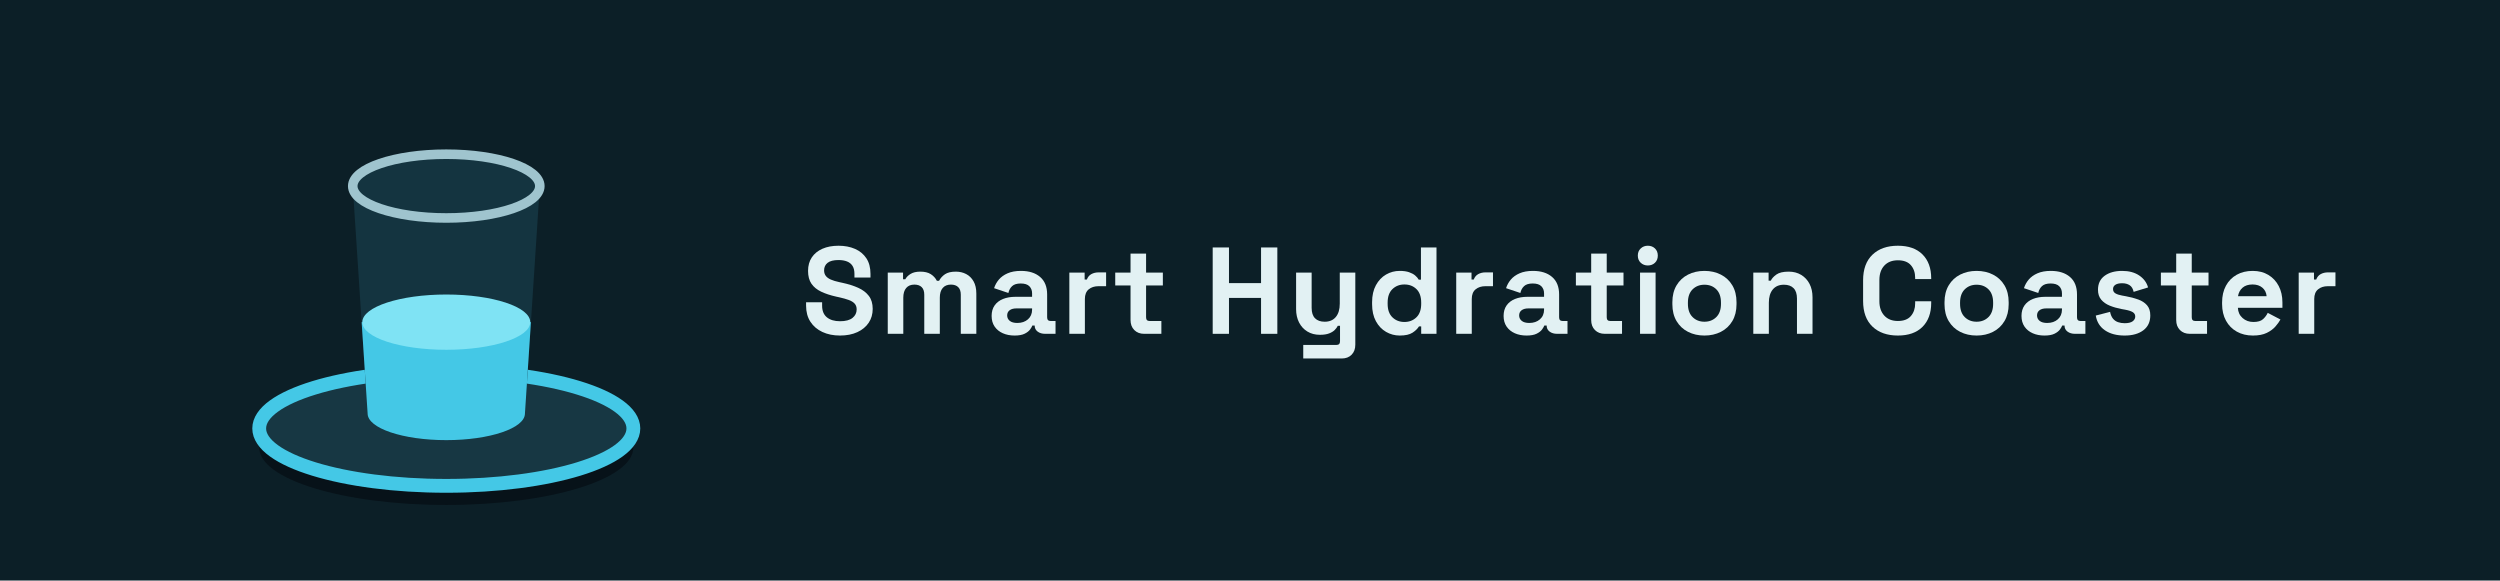
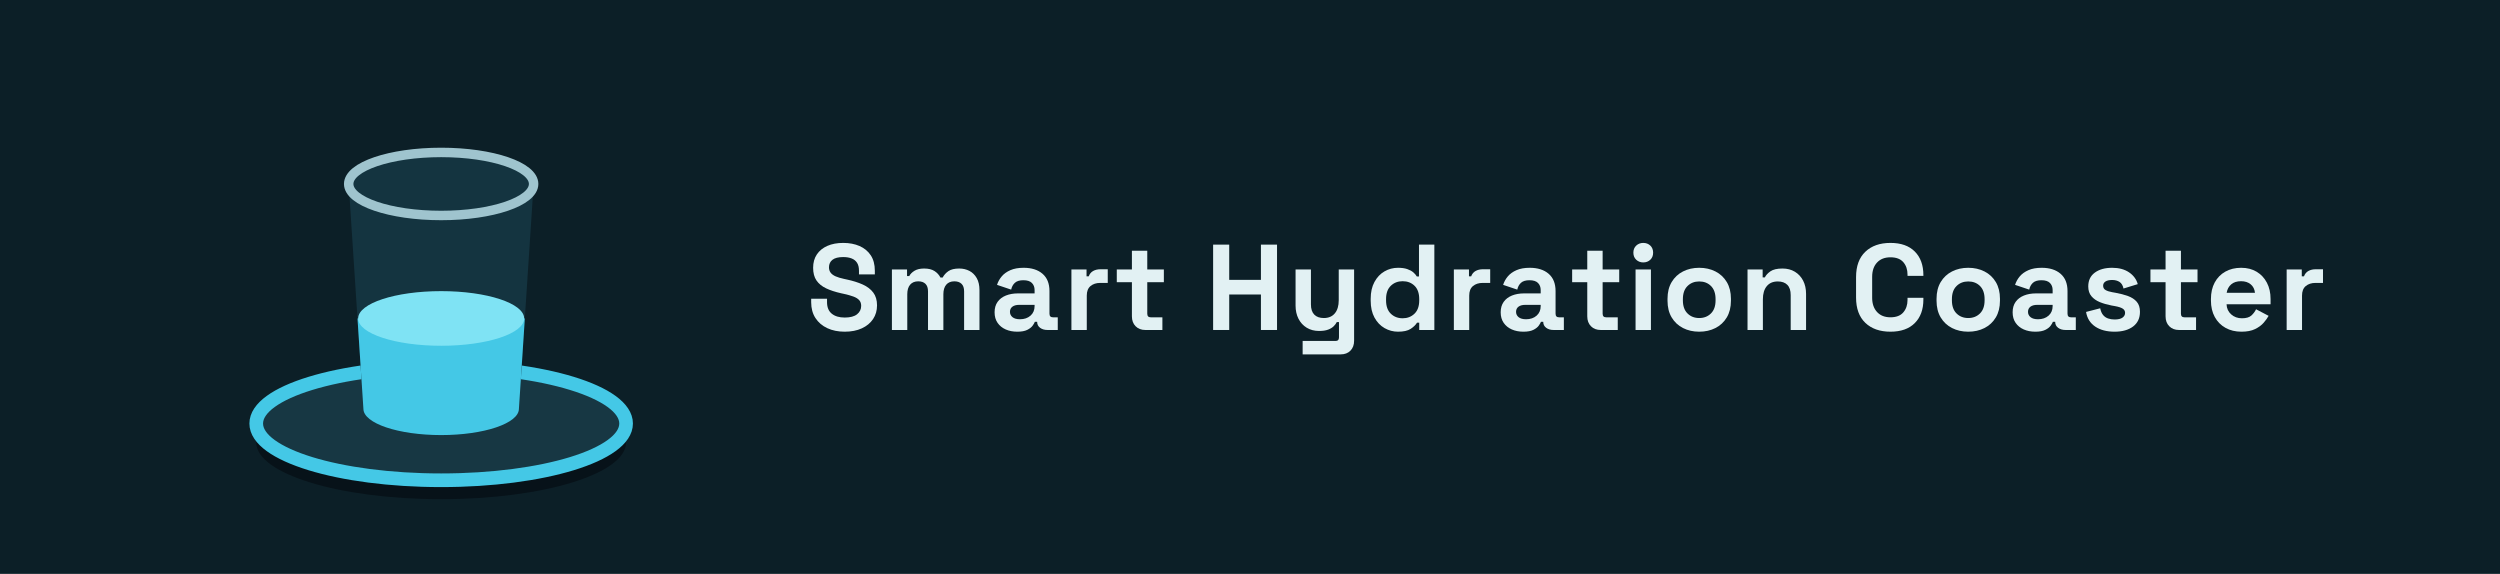
- <svg xmlns="http://www.w3.org/2000/svg" viewBox="0 0 1378 320" width="1378" height="320" role="img" aria-label="Smart Hydration Coaster">
+ <svg xmlns="http://www.w3.org/2000/svg" viewBox="0 0 1394 320" width="1394" height="320" role="img" aria-label="Smart Hydration Coaster">
  <defs>
    <clipPath id="body">
      <path d="M168,158 L182,372 A74,25 0 0 0 330,372 L344,158 Z" />
    </clipPath>
  </defs>
-   <rect width="1378" height="320" fill="#0C1F27" />
+   <rect width="1394" height="320" fill="#0C1F27" />
  <g transform="translate(96 10) scale(0.5859)">
    <ellipse cx="256" cy="404" rx="176" ry="54" fill="#071219" />
    <ellipse cx="256" cy="386" rx="176" ry="54" fill="#173743" stroke="#44C8E6" stroke-width="13" />
    <path d="M168,158 L182,372 A74,25 0 0 0 330,372 L344,158 Z" fill="#143440" />
    <g clip-path="url(#body)">
      <rect x="160" y="286" width="192" height="120" fill="#44C8E6" />
    </g>
    <ellipse cx="256" cy="286" rx="79" ry="26" fill="#7FE3F4" />
    <ellipse cx="256" cy="158" rx="88" ry="30" fill="#143440" stroke="#9FC4CE" stroke-width="9" />
  </g>
-   <g fill="#E2F1F3" transform="translate(442 184)">
+   <g fill="#E2F1F3" transform="translate(450 184)">
    <path transform="translate(0.00 0) scale(0.068 -0.068)" d="M309 -14Q228 -14 166.0 15.0Q104 44 69.0 98.0Q34 152 34 228V256H164V228Q164 165 203.0 133.5Q242 102 309 102Q377 102 410.5 129.0Q444 156 444 198Q444 227 427.5 245.0Q411 263 379.5 274.5Q348 286 303 296L280 301Q208 317 156.5 341.5Q105 366 77.5 406.0Q50 446 50 510Q50 574 80.5 619.5Q111 665 166.5 689.5Q222 714 297 714Q372 714 430.5 688.5Q489 663 522.5 612.5Q556 562 556 486V456H426V486Q426 526 410.5 550.5Q395 575 366.0 586.5Q337 598 297 598Q237 598 208.5 575.5Q180 553 180 514Q180 488 193.5 470.0Q207 452 234.0 440.0Q261 428 303 419L326 414Q401 398 456.5 373.0Q512 348 543.0 307.0Q574 266 574 202Q574 138 541.5 89.5Q509 41 449.5 13.5Q390 -14 309 -14Z" />
    <path transform="translate(42.57 0) scale(0.068 -0.068)" d="M70 0V496H194V442H212Q225 467 255.0 485.5Q285 504 334 504Q387 504 419.0 483.5Q451 463 468 430H486Q503 462 534.0 483.0Q565 504 622 504Q668 504 705.5 484.5Q743 465 765.5 425.5Q788 386 788 326V0H662V317Q662 358 641.0 378.5Q620 399 582 399Q539 399 515.5 371.5Q492 344 492 293V0H366V317Q366 358 345.0 378.5Q324 399 286 399Q243 399 219.5 371.5Q196 344 196 293V0Z" />
    <path transform="translate(102.00 0) scale(0.068 -0.068)" d="M224 -14Q171 -14 129.0 4.5Q87 23 62.5 58.5Q38 94 38 145Q38 196 62.5 230.5Q87 265 130.5 282.5Q174 300 230 300H366V328Q366 363 344.0 385.5Q322 408 274 408Q227 408 204.0 386.5Q181 365 174 331L58 370Q70 408 96.5 439.5Q123 471 167.5 490.5Q212 510 276 510Q374 510 431.0 461.0Q488 412 488 319V134Q488 104 516 104H556V0H472Q435 0 411.0 18.0Q387 36 387 66V67H368Q364 55 350.0 35.5Q336 16 306.0 1.0Q276 -14 224 -14ZM246 88Q299 88 332.5 117.5Q366 147 366 196V206H239Q204 206 184.0 191.0Q164 176 164 149Q164 122 185.0 105.0Q206 88 246 88Z" />
    <path transform="translate(142.66 0) scale(0.068 -0.068)" d="M70 0V496H194V440H212Q223 470 248.5 484.0Q274 498 308 498H368V386H306Q258 386 227.0 360.5Q196 335 196 282V0Z" />
    <path transform="translate(170.95 0) scale(0.068 -0.068)" d="M260 0Q211 0 180.5 30.5Q150 61 150 112V392H26V496H150V650H276V496H412V392H276V134Q276 104 304 104H400V0Z" />
    <path transform="translate(221.95 0) scale(0.068 -0.068)" d="M66 0V700H198V411H458V700H590V0H458V291H198V0Z" />
    <path transform="translate(267.92 0) scale(0.068 -0.068)" d="M124 -200V-90H394Q422 -90 422 -60V65H404Q396 48 379.0 31.0Q362 14 333.0 3.0Q304 -8 259 -8Q201 -8 157.5 18.5Q114 45 90.0 92.0Q66 139 66 200V496H192V210Q192 154 219.5 126.0Q247 98 298 98Q356 98 388.0 136.5Q420 175 420 244V496H546V-88Q546 -139 516.0 -169.5Q486 -200 436 -200Z" />
    <path transform="translate(311.17 0) scale(0.068 -0.068)" d="M270 -14Q211 -14 159.5 15.5Q108 45 77.0 102.0Q46 159 46 240V256Q46 337 77.0 394.0Q108 451 159.0 480.5Q210 510 270 510Q315 510 345.5 499.5Q376 489 395.0 473.0Q414 457 424 439H442V700H568V0H444V60H426Q409 32 373.5 9.0Q338 -14 270 -14ZM308 96Q366 96 405.0 133.5Q444 171 444 243V253Q444 325 405.5 362.5Q367 400 308 400Q250 400 211.0 362.5Q172 325 172 253V243Q172 171 211.0 133.5Q250 96 308 96Z" />
    <path transform="translate(355.91 0) scale(0.068 -0.068)" d="M70 0V496H194V440H212Q223 470 248.5 484.0Q274 498 308 498H368V386H306Q258 386 227.0 360.5Q196 335 196 282V0Z" />
    <path transform="translate(384.20 0) scale(0.068 -0.068)" d="M224 -14Q171 -14 129.0 4.5Q87 23 62.5 58.5Q38 94 38 145Q38 196 62.5 230.5Q87 265 130.5 282.5Q174 300 230 300H366V328Q366 363 344.0 385.5Q322 408 274 408Q227 408 204.0 386.5Q181 365 174 331L58 370Q70 408 96.5 439.5Q123 471 167.5 490.5Q212 510 276 510Q374 510 431.0 461.0Q488 412 488 319V134Q488 104 516 104H556V0H472Q435 0 411.0 18.0Q387 36 387 66V67H368Q364 55 350.0 35.5Q336 16 306.0 1.0Q276 -14 224 -14ZM246 88Q299 88 332.5 117.5Q366 147 366 196V206H239Q204 206 184.0 191.0Q164 176 164 149Q164 122 185.0 105.0Q206 88 246 88Z" />
    <path transform="translate(424.86 0) scale(0.068 -0.068)" d="M260 0Q211 0 180.5 30.5Q150 61 150 112V392H26V496H150V650H276V496H412V392H276V134Q276 104 304 104H400V0Z" />
    <path transform="translate(457.23 0) scale(0.068 -0.068)" d="M70 0V496H196V0ZM133 554Q99 554 75.5 576.0Q52 598 52 634Q52 670 75.5 692.0Q99 714 133 714Q168 714 191.0 692.0Q214 670 214 634Q214 598 191.0 576.0Q168 554 133 554Z" />
    <path transform="translate(476.68 0) scale(0.068 -0.068)" d="M306 -14Q232 -14 173.0 16.0Q114 46 80.0 103.0Q46 160 46 240V256Q46 336 80.0 393.0Q114 450 173.0 480.0Q232 510 306 510Q380 510 439.0 480.0Q498 450 532.0 393.0Q566 336 566 256V240Q566 160 532.0 103.0Q498 46 439.0 16.0Q380 -14 306 -14ZM306 98Q364 98 402.0 135.5Q440 173 440 243V253Q440 323 402.5 360.5Q365 398 306 398Q248 398 210.0 360.5Q172 323 172 253V243Q172 173 210.0 135.5Q248 98 306 98Z" />
    <path transform="translate(519.66 0) scale(0.068 -0.068)" d="M70 0V496H194V431H212Q224 457 257.0 480.5Q290 504 357 504Q415 504 458.5 477.5Q502 451 526.0 404.5Q550 358 550 296V0H424V286Q424 342 396.5 370.0Q369 398 318 398Q260 398 228.0 359.5Q196 321 196 252V0Z" />
    <path transform="translate(581.54 0) scale(0.068 -0.068)" d="M332 -14Q202 -14 126.0 58.5Q50 131 50 266V434Q50 569 126.0 641.5Q202 714 332 714Q461 714 531.5 643.5Q602 573 602 450V444H472V454Q472 516 437.5 556.0Q403 596 332 596Q262 596 222.0 553.0Q182 510 182 436V264Q182 191 222.0 147.5Q262 104 332 104Q403 104 437.5 144.5Q472 185 472 246V264H602V250Q602 127 531.5 56.5Q461 -14 332 -14Z" />
    <path transform="translate(626.69 0) scale(0.068 -0.068)" d="M306 -14Q232 -14 173.0 16.0Q114 46 80.0 103.0Q46 160 46 240V256Q46 336 80.0 393.0Q114 450 173.0 480.0Q232 510 306 510Q380 510 439.0 480.0Q498 450 532.0 393.0Q566 336 566 256V240Q566 160 532.0 103.0Q498 46 439.0 16.0Q380 -14 306 -14ZM306 98Q364 98 402.0 135.5Q440 173 440 243V253Q440 323 402.5 360.5Q365 398 306 398Q248 398 210.0 360.5Q172 323 172 253V243Q172 173 210.0 135.5Q248 98 306 98Z" />
    <path transform="translate(669.66 0) scale(0.068 -0.068)" d="M224 -14Q171 -14 129.0 4.5Q87 23 62.5 58.5Q38 94 38 145Q38 196 62.5 230.5Q87 265 130.5 282.5Q174 300 230 300H366V328Q366 363 344.0 385.5Q322 408 274 408Q227 408 204.0 386.5Q181 365 174 331L58 370Q70 408 96.5 439.5Q123 471 167.5 490.5Q212 510 276 510Q374 510 431.0 461.0Q488 412 488 319V134Q488 104 516 104H556V0H472Q435 0 411.0 18.0Q387 36 387 66V67H368Q364 55 350.0 35.5Q336 16 306.0 1.0Q276 -14 224 -14ZM246 88Q299 88 332.5 117.5Q366 147 366 196V206H239Q204 206 184.0 191.0Q164 176 164 149Q164 122 185.0 105.0Q206 88 246 88Z" />
    <path transform="translate(710.33 0) scale(0.068 -0.068)" d="M276 -14Q179 -14 117.0 28.0Q55 70 42 148L158 178Q165 143 181.5 123.0Q198 103 222.5 94.5Q247 86 276 86Q320 86 341.0 101.5Q362 117 362 140Q362 163 342.0 175.5Q322 188 278 196L250 201Q198 211 155.0 228.5Q112 246 86.0 277.0Q60 308 60 357Q60 431 114.0 470.5Q168 510 256 510Q339 510 394.0 473.0Q449 436 466 376L349 340Q341 378 316.5 394.0Q292 410 256 410Q220 410 201.0 397.5Q182 385 182 363Q182 339 202.0 327.5Q222 316 256 310L284 305Q340 295 385.5 278.5Q431 262 457.5 231.5Q484 201 484 149Q484 71 427.5 28.5Q371 -14 276 -14Z" />
    <path transform="translate(747.32 0) scale(0.068 -0.068)" d="M260 0Q211 0 180.5 30.5Q150 61 150 112V392H26V496H150V650H276V496H412V392H276V134Q276 104 304 104H400V0Z" />
    <path transform="translate(779.69 0) scale(0.068 -0.068)" d="M296 -14Q222 -14 165.5 17.5Q109 49 77.5 106.5Q46 164 46 242V254Q46 332 77.0 389.5Q108 447 164.0 478.5Q220 510 294 510Q367 510 421.0 477.5Q475 445 505.0 387.5Q535 330 535 254V211H174Q176 160 212.0 128.0Q248 96 300 96Q353 96 378.0 119.0Q403 142 416 170L519 116Q505 90 478.5 59.5Q452 29 408.0 7.5Q364 -14 296 -14ZM175 305H407Q403 348 372.5 374.0Q342 400 293 400Q242 400 212.0 374.0Q182 348 175 305Z" />
    <path transform="translate(820.28 0) scale(0.068 -0.068)" d="M70 0V496H194V440H212Q223 470 248.5 484.0Q274 498 308 498H368V386H306Q258 386 227.0 360.5Q196 335 196 282V0Z" />
  </g>
</svg>
